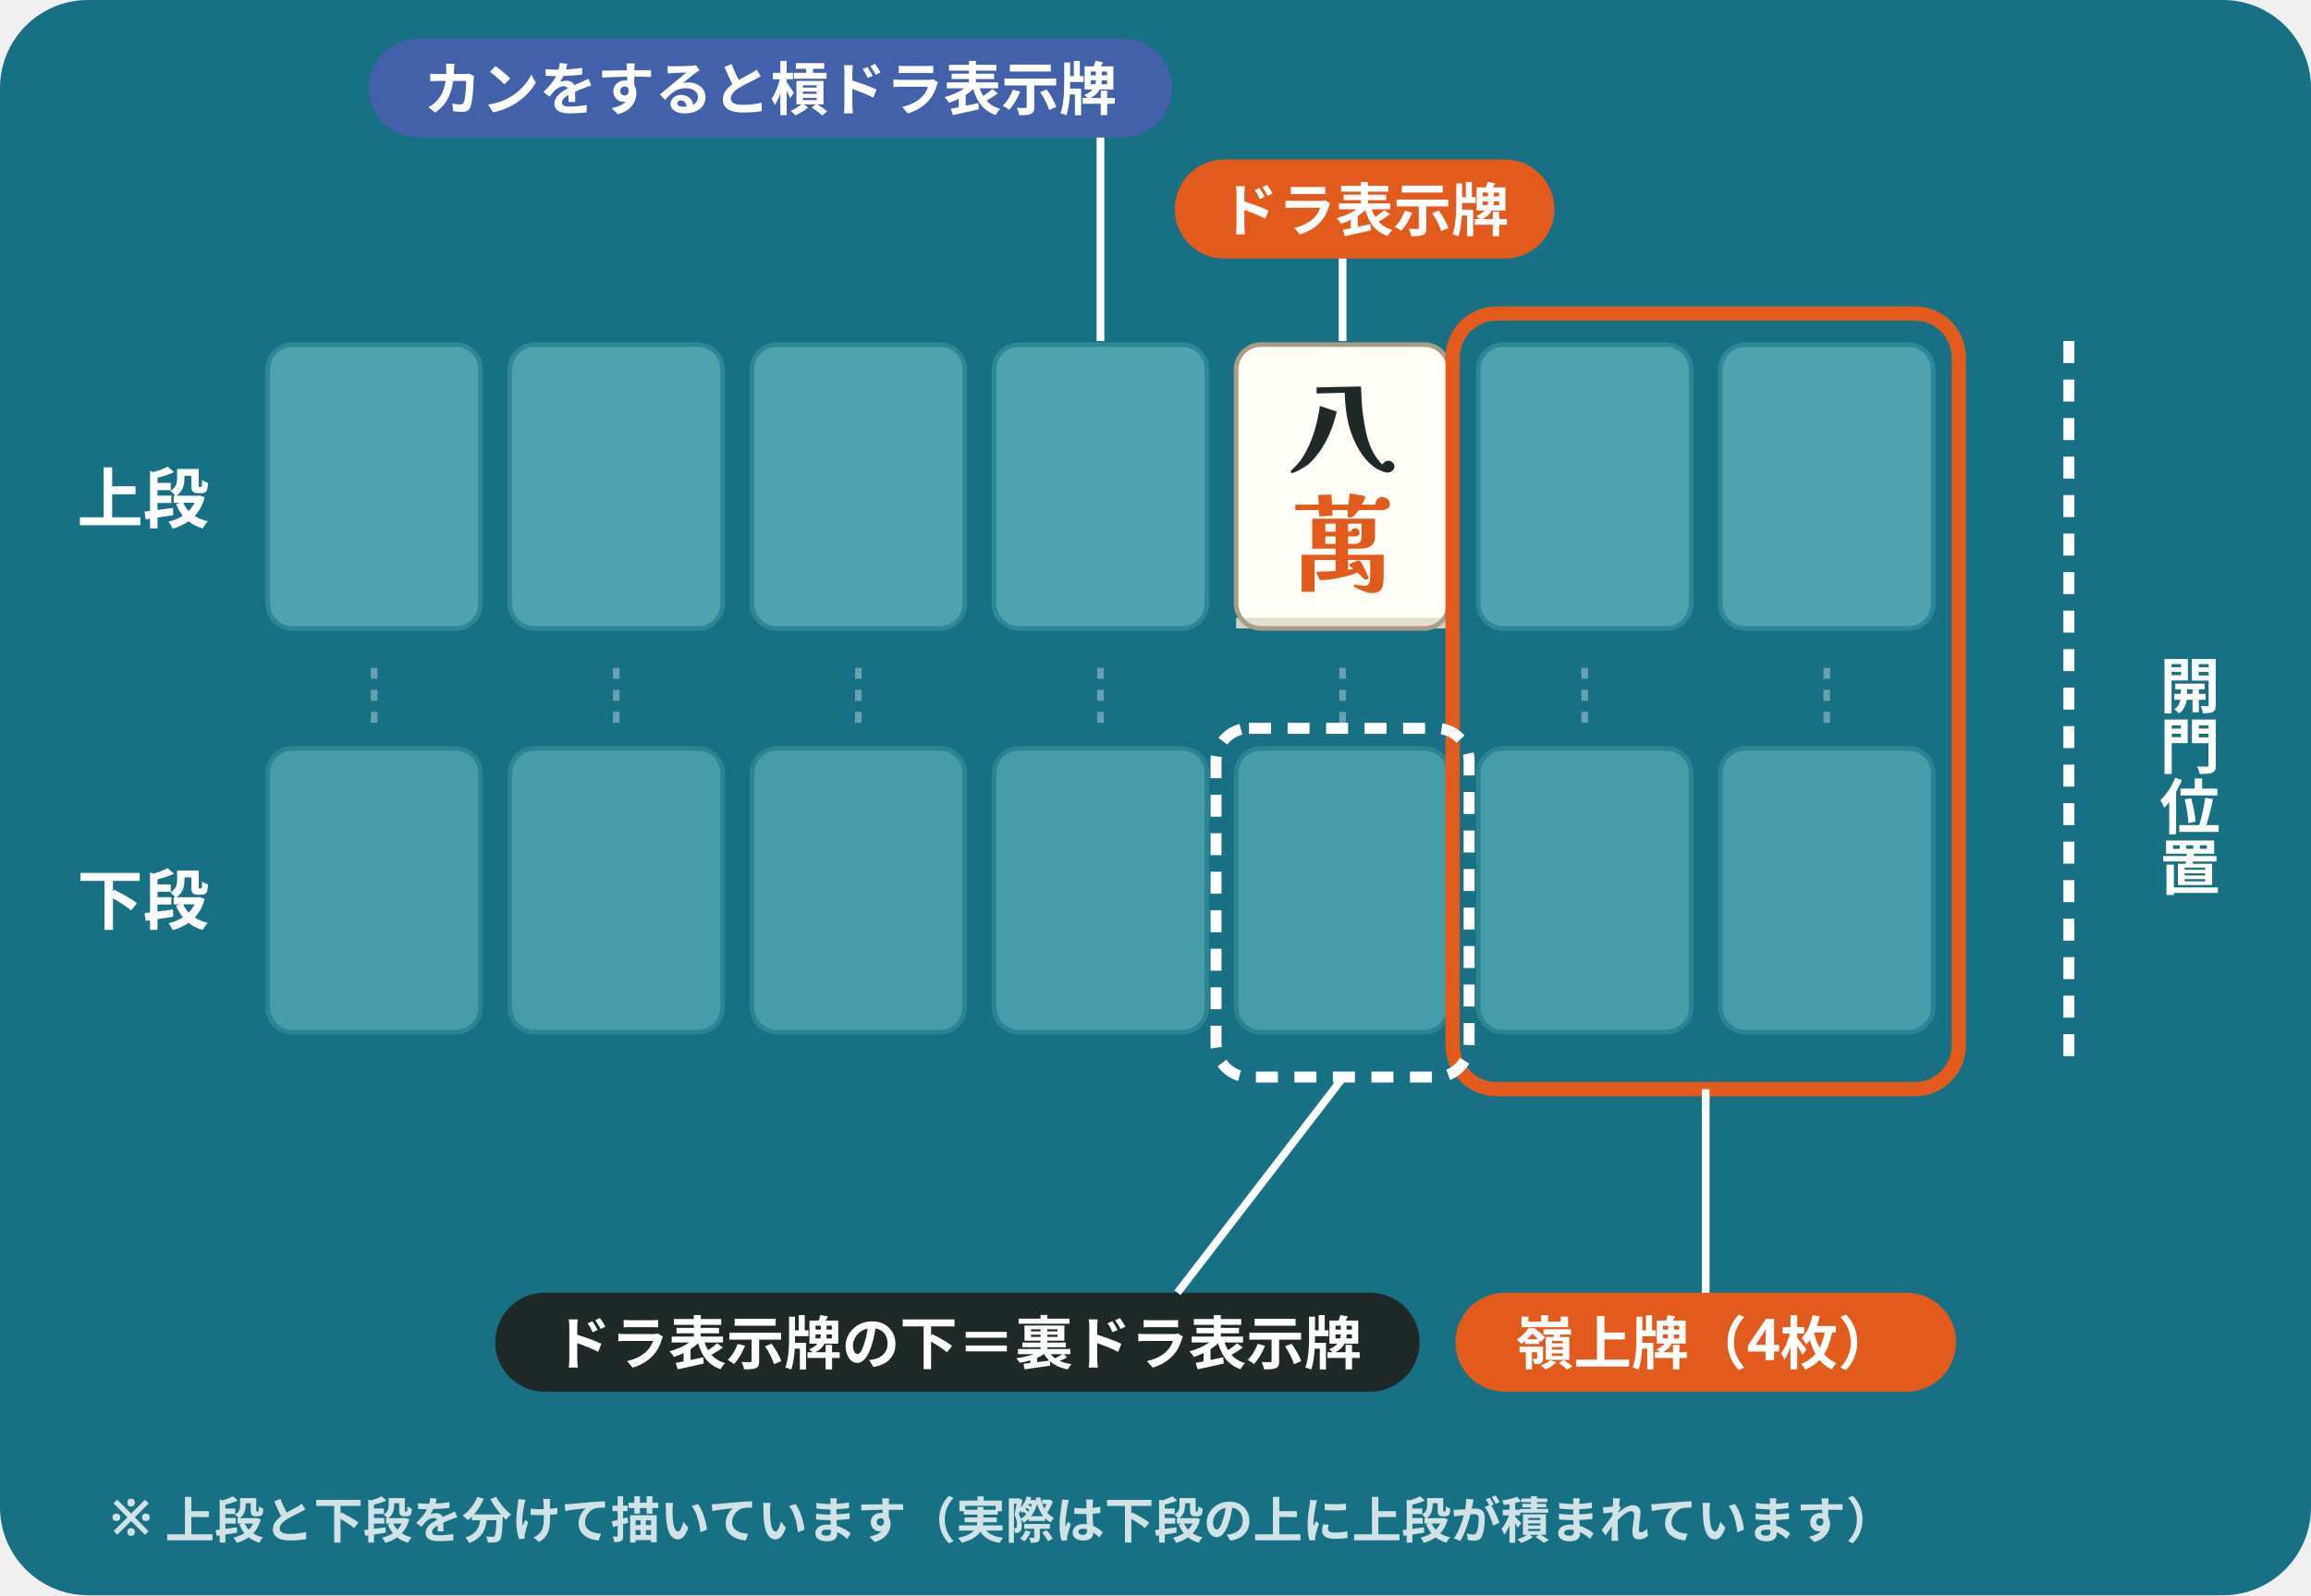
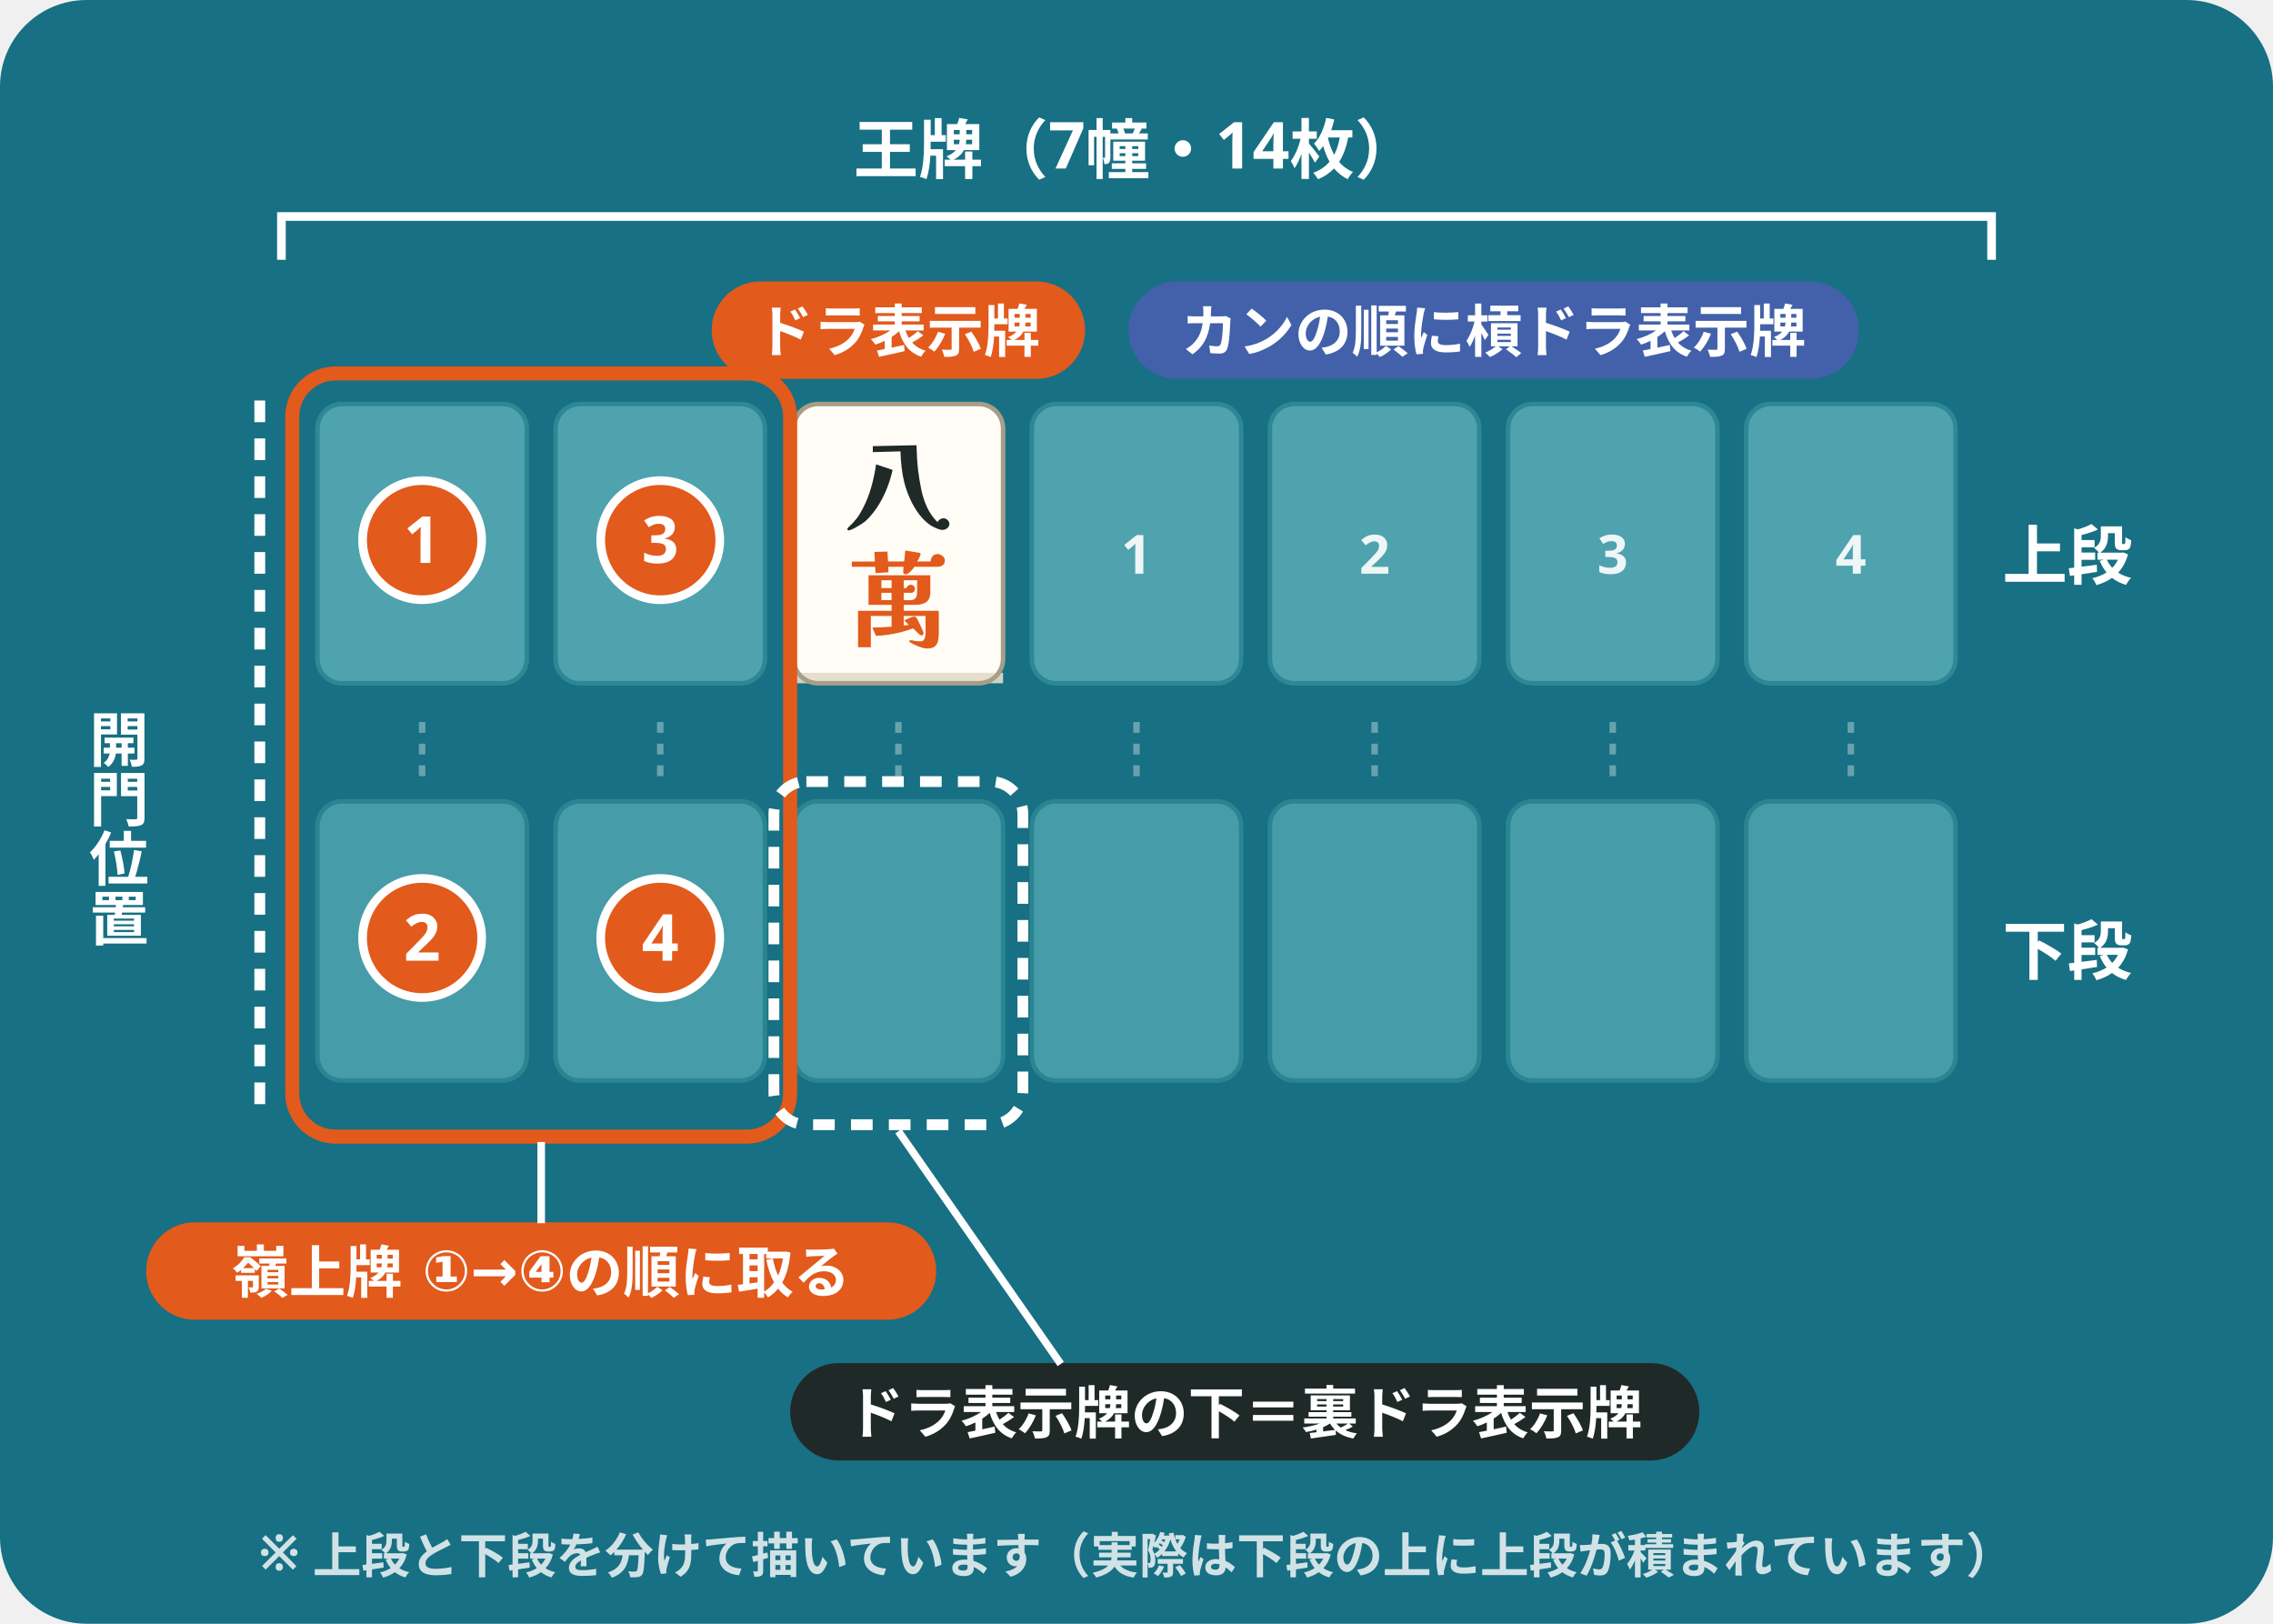
- <svg xmlns="http://www.w3.org/2000/svg" viewBox="0 0 420 290" role="img" aria-label="王牌の拡大図。7幢2段。開門位置から1〜2幢目の4枚が嶺上牌、3幢目の上段がドラ表示牌、その下段が裏ドラ表示牌、カンをすると4幢目の上段が槓ドラ表示牌">
-   <rect width="420" height="290" rx="16" fill="#177083" />
-   <svg x="312" y="62" width="40" height="57.4" viewBox="-1 -1 62 89">
+ <svg xmlns="http://www.w3.org/2000/svg" viewBox="0 0 420 300" role="img" aria-label="王牌の拡大図。7幢14枚。左の2幢4枚が嶺上牌で、開門位置に近い方から上段・下段の順に取る。左から3幢目の上段がドラ表示牌、その下段が裏ドラ表示牌。カンをすると4幢目から順に槓ドラ表示牌">
+   <rect width="420" height="300" rx="16" fill="#177083" />
+   <svg x="58" y="74" width="40" height="57.4" viewBox="-1 -1 62 89">
    <rect x="0" y="7" width="60" height="80" rx="7" fill="#177083" />
    <rect x="0" y="0" width="60" height="80" rx="7" fill="#4FA3AE" stroke="#2E8794" stroke-width="1.3" />
  </svg>
-   <svg x="312" y="135.4" width="40" height="57.4" viewBox="-1 -1 62 89" opacity=".85">
+   <svg x="58" y="147.4" width="40" height="57.4" viewBox="-1 -1 62 89" opacity=".85">
    <rect x="0" y="7" width="60" height="80" rx="7" fill="#177083" />
    <rect x="0" y="0" width="60" height="80" rx="7" fill="#4FA3AE" stroke="#2E8794" stroke-width="1.3" />
  </svg>
-   <line x1="332.0" y1="121.4" x2="332.0" y2="133.4" stroke="#fff" stroke-opacity=".35" stroke-width="1.2" stroke-dasharray="2 2" />
-   <svg x="268" y="62" width="40" height="57.4" viewBox="-1 -1 62 89">
+   <line x1="78.0" y1="133.4" x2="78.0" y2="145.4" stroke="#fff" stroke-opacity=".35" stroke-width="1.2" stroke-dasharray="2 2" />
+   <svg x="102" y="74" width="40" height="57.4" viewBox="-1 -1 62 89">
    <rect x="0" y="7" width="60" height="80" rx="7" fill="#177083" />
    <rect x="0" y="0" width="60" height="80" rx="7" fill="#4FA3AE" stroke="#2E8794" stroke-width="1.3" />
  </svg>
-   <svg x="268" y="135.4" width="40" height="57.4" viewBox="-1 -1 62 89" opacity=".85">
+   <svg x="102" y="147.4" width="40" height="57.4" viewBox="-1 -1 62 89" opacity=".85">
    <rect x="0" y="7" width="60" height="80" rx="7" fill="#177083" />
    <rect x="0" y="0" width="60" height="80" rx="7" fill="#4FA3AE" stroke="#2E8794" stroke-width="1.3" />
  </svg>
-   <line x1="288.0" y1="121.4" x2="288.0" y2="133.4" stroke="#fff" stroke-opacity=".35" stroke-width="1.2" stroke-dasharray="2 2" />
-   <svg x="224" y="62" width="40" height="57.4" viewBox="-1 -1 62 89">
+   <line x1="122.0" y1="133.4" x2="122.0" y2="145.4" stroke="#fff" stroke-opacity=".35" stroke-width="1.2" stroke-dasharray="2 2" />
+   <svg x="146" y="74" width="40" height="57.4" viewBox="-1 -1 62 89">
    <rect x="0" y="7" width="60" height="80" rx="7" fill="#177083" />
    <rect x="0" y="0" width="60" height="80" rx="7" fill="#FFFDF6" />
    <rect x="0" y="77" width="60" height="3" fill="#E3DCCB" opacity=".9" />
    <rect x="0" y="0" width="60" height="80" rx="7" fill="none" stroke="#A79E87" stroke-width="1.3" />
    <path transform="translate(14.82 34.75) scale(0.03 -0.03)" d="M451 529Q432 443 398.5 357.0Q365 271 316.5 193.0Q268 115 205 52Q182 30 151.0 10.5Q120 -9 91 -25Q82 -29 62.5 -38.5Q43 -48 32 -48Q19 -48 19 -37Q19 -31 22 -27Q23 -25 25.0 -23.0Q27 -21 28 -20Q74 22 106.0 63.5Q138 105 166 160Q216 255 247.0 364.5Q278 474 293 582ZM993 15Q993 -11 972.5 -27.5Q952 -44 926 -44Q913 -44 892.0 -37.0Q871 -30 851.5 -20.5Q832 -11 821 -5Q755 38 703.5 106.5Q652 175 617.0 254.0Q582 333 563 407Q545 479 536.5 555.5Q528 632 526 706L262 699V756L679 765Q681 703 684.5 642.0Q688 581 695 520Q706 434 724.0 345.0Q742 256 778.5 175.5Q815 95 879 31Q888 46 903.0 56.5Q918 67 938 67Q959 67 976.0 50.5Q993 34 993 15Z" fill="#1F2A28" />
    <path transform="translate(14.91 67.52) scale(0.03 -0.03)" d="M438 378V448H341V378ZM438 493V568H341V493ZM682 568H554V493H580Q583 506 595.0 515.5Q607 525 622 525Q638 525 650.0 513.0Q662 501 662 487Q662 470 652.0 459.0Q642 448 622 448H554V378Q568 378 582.5 377.5Q597 377 611 377Q649 377 665.5 395.5Q682 414 682 455ZM889 67Q889 27 882.5 -7.5Q876 -42 852.5 -63.0Q829 -84 778 -84Q755 -84 726.0 -75.0Q697 -66 669.0 -53.5Q641 -41 622 -29Q621 -28 617 -26Q607 -20 607 -14Q607 -5 618 -5Q627 -5 636.0 -6.5Q645 -8 653 -10Q667 -12 681.5 -14.0Q696 -16 711 -16Q736 -16 746.5 -1.5Q757 13 760.0 34.0Q763 55 763 76Q763 114 762.5 152.0Q762 190 762 227H554V135Q566 137 578.5 138.5Q591 140 603 142L559 184Q567 189 586.5 197.5Q606 206 625.5 213.5Q645 221 653 221Q660 221 663.5 219.0Q667 217 671 214Q676 211 687.5 189.0Q699 167 712.0 139.5Q725 112 734.5 89.5Q744 67 744 62Q744 55 738.5 48.0Q733 41 725 41Q719 41 714.5 43.5Q710 46 706 49Q702 52 699.0 55.5Q696 59 692 62L642 109Q594 89 531.5 73.0Q469 57 405.5 47.5Q342 38 289 37L254 116Q302 116 347.5 118.5Q393 121 438 124V227H240V-72H118V276H438V333H218V615H808V456Q808 386 770.0 359.5Q732 333 667 333H554V276H889ZM947 757Q947 726 926.0 711.0Q905 696 875 696H656Q650 686 635.5 669.0Q621 652 604.0 638.5Q587 625 574 625Q549 625 549 649Q549 661 550.5 672.5Q552 684 553 696H406L409 644L285 636L281 696H59V746L279 747L274 838L399 842L404 747H558Q561 773 563.5 798.5Q566 824 569 852Q595 847 619.5 843.5Q644 840 667 836Q669 836 674.5 835.0Q680 834 686 833Q693 832 698.5 831.0Q704 830 705 830Q709 828 712.0 825.5Q715 823 715 818Q715 811 709.0 797.0Q703 783 695.5 769.0Q688 755 682 747H810Q812 773 828.5 795.5Q845 818 876 818Q901 818 924.0 800.0Q947 782 947 757Z" fill="#E25A1C" />
  </svg>
-   <svg x="224" y="135.4" width="40" height="57.4" viewBox="-1 -1 62 89" opacity=".85">
+   <svg x="146" y="147.4" width="40" height="57.4" viewBox="-1 -1 62 89" opacity=".85">
    <rect x="0" y="7" width="60" height="80" rx="7" fill="#177083" />
    <rect x="0" y="0" width="60" height="80" rx="7" fill="#4FA3AE" stroke="#2E8794" stroke-width="1.3" />
  </svg>
-   <line x1="244.0" y1="121.4" x2="244.0" y2="133.4" stroke="#fff" stroke-opacity=".35" stroke-width="1.2" stroke-dasharray="2 2" />
-   <svg x="180" y="62" width="40" height="57.4" viewBox="-1 -1 62 89">
+   <line x1="166.0" y1="133.4" x2="166.0" y2="145.4" stroke="#fff" stroke-opacity=".35" stroke-width="1.2" stroke-dasharray="2 2" />
+   <svg x="190" y="74" width="40" height="57.4" viewBox="-1 -1 62 89">
    <rect x="0" y="7" width="60" height="80" rx="7" fill="#177083" />
    <rect x="0" y="0" width="60" height="80" rx="7" fill="#4FA3AE" stroke="#2E8794" stroke-width="1.3" />
  </svg>
-   <svg x="180" y="135.4" width="40" height="57.4" viewBox="-1 -1 62 89" opacity=".85">
+   <svg x="190" y="147.4" width="40" height="57.4" viewBox="-1 -1 62 89" opacity=".85">
    <rect x="0" y="7" width="60" height="80" rx="7" fill="#177083" />
    <rect x="0" y="0" width="60" height="80" rx="7" fill="#4FA3AE" stroke="#2E8794" stroke-width="1.3" />
  </svg>
-   <line x1="200.0" y1="121.4" x2="200.0" y2="133.4" stroke="#fff" stroke-opacity=".35" stroke-width="1.2" stroke-dasharray="2 2" />
-   <svg x="136" y="62" width="40" height="57.4" viewBox="-1 -1 62 89">
+   <line x1="210.0" y1="133.4" x2="210.0" y2="145.4" stroke="#fff" stroke-opacity=".35" stroke-width="1.2" stroke-dasharray="2 2" />
+   <svg x="234" y="74" width="40" height="57.4" viewBox="-1 -1 62 89">
    <rect x="0" y="7" width="60" height="80" rx="7" fill="#177083" />
    <rect x="0" y="0" width="60" height="80" rx="7" fill="#4FA3AE" stroke="#2E8794" stroke-width="1.3" />
  </svg>
-   <svg x="136" y="135.4" width="40" height="57.4" viewBox="-1 -1 62 89" opacity=".85">
+   <svg x="234" y="147.4" width="40" height="57.4" viewBox="-1 -1 62 89" opacity=".85">
    <rect x="0" y="7" width="60" height="80" rx="7" fill="#177083" />
    <rect x="0" y="0" width="60" height="80" rx="7" fill="#4FA3AE" stroke="#2E8794" stroke-width="1.3" />
  </svg>
-   <line x1="156.0" y1="121.4" x2="156.0" y2="133.4" stroke="#fff" stroke-opacity=".35" stroke-width="1.2" stroke-dasharray="2 2" />
-   <svg x="92" y="62" width="40" height="57.4" viewBox="-1 -1 62 89">
+   <line x1="254.0" y1="133.4" x2="254.0" y2="145.4" stroke="#fff" stroke-opacity=".35" stroke-width="1.2" stroke-dasharray="2 2" />
+   <svg x="278" y="74" width="40" height="57.4" viewBox="-1 -1 62 89">
    <rect x="0" y="7" width="60" height="80" rx="7" fill="#177083" />
    <rect x="0" y="0" width="60" height="80" rx="7" fill="#4FA3AE" stroke="#2E8794" stroke-width="1.3" />
  </svg>
-   <svg x="92" y="135.4" width="40" height="57.4" viewBox="-1 -1 62 89" opacity=".85">
+   <svg x="278" y="147.4" width="40" height="57.4" viewBox="-1 -1 62 89" opacity=".85">
    <rect x="0" y="7" width="60" height="80" rx="7" fill="#177083" />
    <rect x="0" y="0" width="60" height="80" rx="7" fill="#4FA3AE" stroke="#2E8794" stroke-width="1.3" />
  </svg>
-   <line x1="112.0" y1="121.4" x2="112.0" y2="133.4" stroke="#fff" stroke-opacity=".35" stroke-width="1.2" stroke-dasharray="2 2" />
-   <svg x="48" y="62" width="40" height="57.4" viewBox="-1 -1 62 89">
+   <line x1="298.0" y1="133.4" x2="298.0" y2="145.4" stroke="#fff" stroke-opacity=".35" stroke-width="1.2" stroke-dasharray="2 2" />
+   <svg x="322" y="74" width="40" height="57.4" viewBox="-1 -1 62 89">
    <rect x="0" y="7" width="60" height="80" rx="7" fill="#177083" />
    <rect x="0" y="0" width="60" height="80" rx="7" fill="#4FA3AE" stroke="#2E8794" stroke-width="1.3" />
  </svg>
-   <svg x="48" y="135.4" width="40" height="57.4" viewBox="-1 -1 62 89" opacity=".85">
+   <svg x="322" y="147.4" width="40" height="57.4" viewBox="-1 -1 62 89" opacity=".85">
    <rect x="0" y="7" width="60" height="80" rx="7" fill="#177083" />
    <rect x="0" y="0" width="60" height="80" rx="7" fill="#4FA3AE" stroke="#2E8794" stroke-width="1.3" />
  </svg>
-   <line x1="68.0" y1="121.4" x2="68.0" y2="133.4" stroke="#fff" stroke-opacity=".35" stroke-width="1.2" stroke-dasharray="2 2" />
-   <rect x="264" y="57" width="92" height="141" rx="8" fill="none" stroke="#E25A1C" stroke-width="2.6" />
-   <rect x="221" y="132.4" width="46" height="63.4" rx="6" fill="none" stroke="#fff" stroke-width="2" stroke-dasharray="4 3" />
-   <rect x="213.5" y="29" width="69.0" height="18" rx="9" fill="#E25A1C" />
-   <text x="248.0" y="42" text-anchor="middle" font-size="10.5" font-weight="900" fill="#fff" font-family="Noto Sans JP, sans-serif">ドラ表示牌</text>
-   <line x1="244.0" y1="47" x2="244.0" y2="62" stroke="#fff" stroke-width="1.4" />
-   <rect x="67.0" y="7" width="146.0" height="18" rx="9" fill="#4261AA" />
-   <text x="140.0" y="20" text-anchor="middle" font-size="10.5" font-weight="900" fill="#fff" font-family="Noto Sans JP, sans-serif">カンをすると槓ドラ表示牌</text>
-   <line x1="200.0" y1="25" x2="200.0" y2="62" stroke="#fff" stroke-width="1.4" />
-   <rect x="264.5" y="235" width="91.0" height="18" rx="9" fill="#E25A1C" />
-   <text x="310.0" y="248" text-anchor="middle" font-size="10.5" font-weight="900" fill="#fff" font-family="Noto Sans JP, sans-serif">嶺上牌（4枚）</text>
-   <line x1="310.0" y1="198" x2="310.0" y2="235" stroke="#fff" stroke-width="1.4" />
-   <rect x="90.0" y="235" width="168.0" height="18" rx="9" fill="#1F2A28" />
-   <text x="174.0" y="248" text-anchor="middle" font-size="10.5" font-weight="900" fill="#fff" font-family="Noto Sans JP, sans-serif">ドラ表示牌の下＝裏ドラ表示牌</text>
-   <line x1="244.0" y1="196" x2="214.0" y2="235" stroke="#fff" stroke-width="1.4" />
-   <text x="38" y="95" text-anchor="end" font-size="12" font-weight="900" fill="#fff" font-family="Noto Sans JP, sans-serif">上段</text>
-   <text x="38" y="168" text-anchor="end" font-size="12" font-weight="900" fill="#fff" font-family="Noto Sans JP, sans-serif">下段</text>
-   <line x1="376" y1="62" x2="376" y2="193" stroke="#fff" stroke-width="2" stroke-dasharray="4 3" />
-   <text x="398" y="127" text-anchor="middle" font-size="11" font-weight="900" fill="#fff" font-family="Noto Sans JP, sans-serif" writing-mode="tb">開門位置</text>
-   <text x="20" y="279" font-size="9" font-weight="700" fill="#fff" fill-opacity=".8" font-family="Noto Sans JP, sans-serif">※ 上段と下段を分けて描いています（実際は下段の上に上段が積まれています）</text>
+   <line x1="342.0" y1="133.4" x2="342.0" y2="145.4" stroke="#fff" stroke-opacity=".35" stroke-width="1.2" stroke-dasharray="2 2" />
+   <path d="M52 48 v-8 H368 v8" fill="none" stroke="#fff" stroke-width="1.6" />
+   <text x="210" y="32" text-anchor="middle" font-size="12" font-weight="900" fill="#fff" font-family="Noto Sans JP, sans-serif">王牌（7幢・14枚）</text>
+   <rect x="54" y="69" width="92" height="141" rx="8" fill="none" stroke="#E25A1C" stroke-width="2.6" />
+   <circle cx="78.0" cy="99.8" r="11" fill="#E25A1C" stroke="#fff" stroke-width="1.6" />
+   <text x="78.0" y="104.0" text-anchor="middle" font-size="12" font-weight="900" fill="#fff" font-family="Noto Sans JP, sans-serif">1</text>
+   <circle cx="78.0" cy="173.3" r="11" fill="#E25A1C" stroke="#fff" stroke-width="1.6" />
+   <text x="78.0" y="177.5" text-anchor="middle" font-size="12" font-weight="900" fill="#fff" font-family="Noto Sans JP, sans-serif">2</text>
+   <circle cx="122.0" cy="99.8" r="11" fill="#E25A1C" stroke="#fff" stroke-width="1.6" />
+   <text x="122.0" y="104.0" text-anchor="middle" font-size="12" font-weight="900" fill="#fff" font-family="Noto Sans JP, sans-serif">3</text>
+   <circle cx="122.0" cy="173.3" r="11" fill="#E25A1C" stroke="#fff" stroke-width="1.6" />
+   <text x="122.0" y="177.5" text-anchor="middle" font-size="12" font-weight="900" fill="#fff" font-family="Noto Sans JP, sans-serif">4</text>
+   <rect x="143" y="144.4" width="46" height="63.4" rx="6" fill="none" stroke="#fff" stroke-width="2" stroke-dasharray="4 3" />
+   <text x="210.0" y="106" text-anchor="middle" font-size="10" font-weight="900" fill="#fff" fill-opacity=".9" font-family="Noto Sans JP, sans-serif">1</text>
+   <text x="254.0" y="106" text-anchor="middle" font-size="10" font-weight="900" fill="#fff" fill-opacity=".9" font-family="Noto Sans JP, sans-serif">2</text>
+   <text x="298.0" y="106" text-anchor="middle" font-size="10" font-weight="900" fill="#fff" fill-opacity=".9" font-family="Noto Sans JP, sans-serif">3</text>
+   <text x="342.0" y="106" text-anchor="middle" font-size="10" font-weight="900" fill="#fff" fill-opacity=".9" font-family="Noto Sans JP, sans-serif">4</text>
+   <rect x="27.0" y="225.839" width="146.0" height="18" rx="9" fill="#E25A1C" />
+   <text x="100.0" y="238.839" text-anchor="middle" font-size="10.5" font-weight="900" fill="#fff" font-family="Noto Sans JP, sans-serif">嶺上牌 ①→④の順に取る</text>
+   <line x1="100" y1="211" x2="100" y2="226" stroke="#fff" stroke-width="1.4" />
+   <rect x="146.0" y="251.839" width="168.0" height="18" rx="9" fill="#1F2A28" />
+   <text x="230.0" y="264.839" text-anchor="middle" font-size="10.5" font-weight="900" fill="#fff" font-family="Noto Sans JP, sans-serif">ドラ表示牌の下＝裏ドラ表示牌</text>
+   <line x1="166.0" y1="209" x2="196.0" y2="252" stroke="#fff" stroke-width="1.4" />
+   <rect x="208.5" y="52" width="135.0" height="18" rx="9" fill="#4261AA" />
+   <text x="276.0" y="65" text-anchor="middle" font-size="10.5" font-weight="900" fill="#fff" font-family="Noto Sans JP, sans-serif">カンの順に槓ドラ表示牌</text>
+   <rect x="131.5" y="52" width="69.0" height="18" rx="9" fill="#E25A1C" />
+   <text x="166.0" y="65" text-anchor="middle" font-size="10.5" font-weight="900" fill="#fff" font-family="Noto Sans JP, sans-serif">ドラ表示牌</text>
+   <line x1="48" y1="74" x2="48" y2="205" stroke="#fff" stroke-width="2" stroke-dasharray="4 3" />
+   <text x="22" y="139" text-anchor="middle" font-size="11" font-weight="900" fill="#fff" font-family="Noto Sans JP, sans-serif" writing-mode="tb">開門位置</text>
+   <text x="370" y="107" font-size="12" font-weight="900" fill="#fff" font-family="Noto Sans JP, sans-serif">上段</text>
+   <text x="370" y="180" font-size="12" font-weight="900" fill="#fff" font-family="Noto Sans JP, sans-serif">下段</text>
+   <text x="210" y="290" text-anchor="middle" font-size="9" font-weight="700" fill="#fff" fill-opacity=".8" font-family="Noto Sans JP, sans-serif">※ 上段と下段を分けて描いています（実際は下段の上に上段が積まれています）</text>
</svg>
